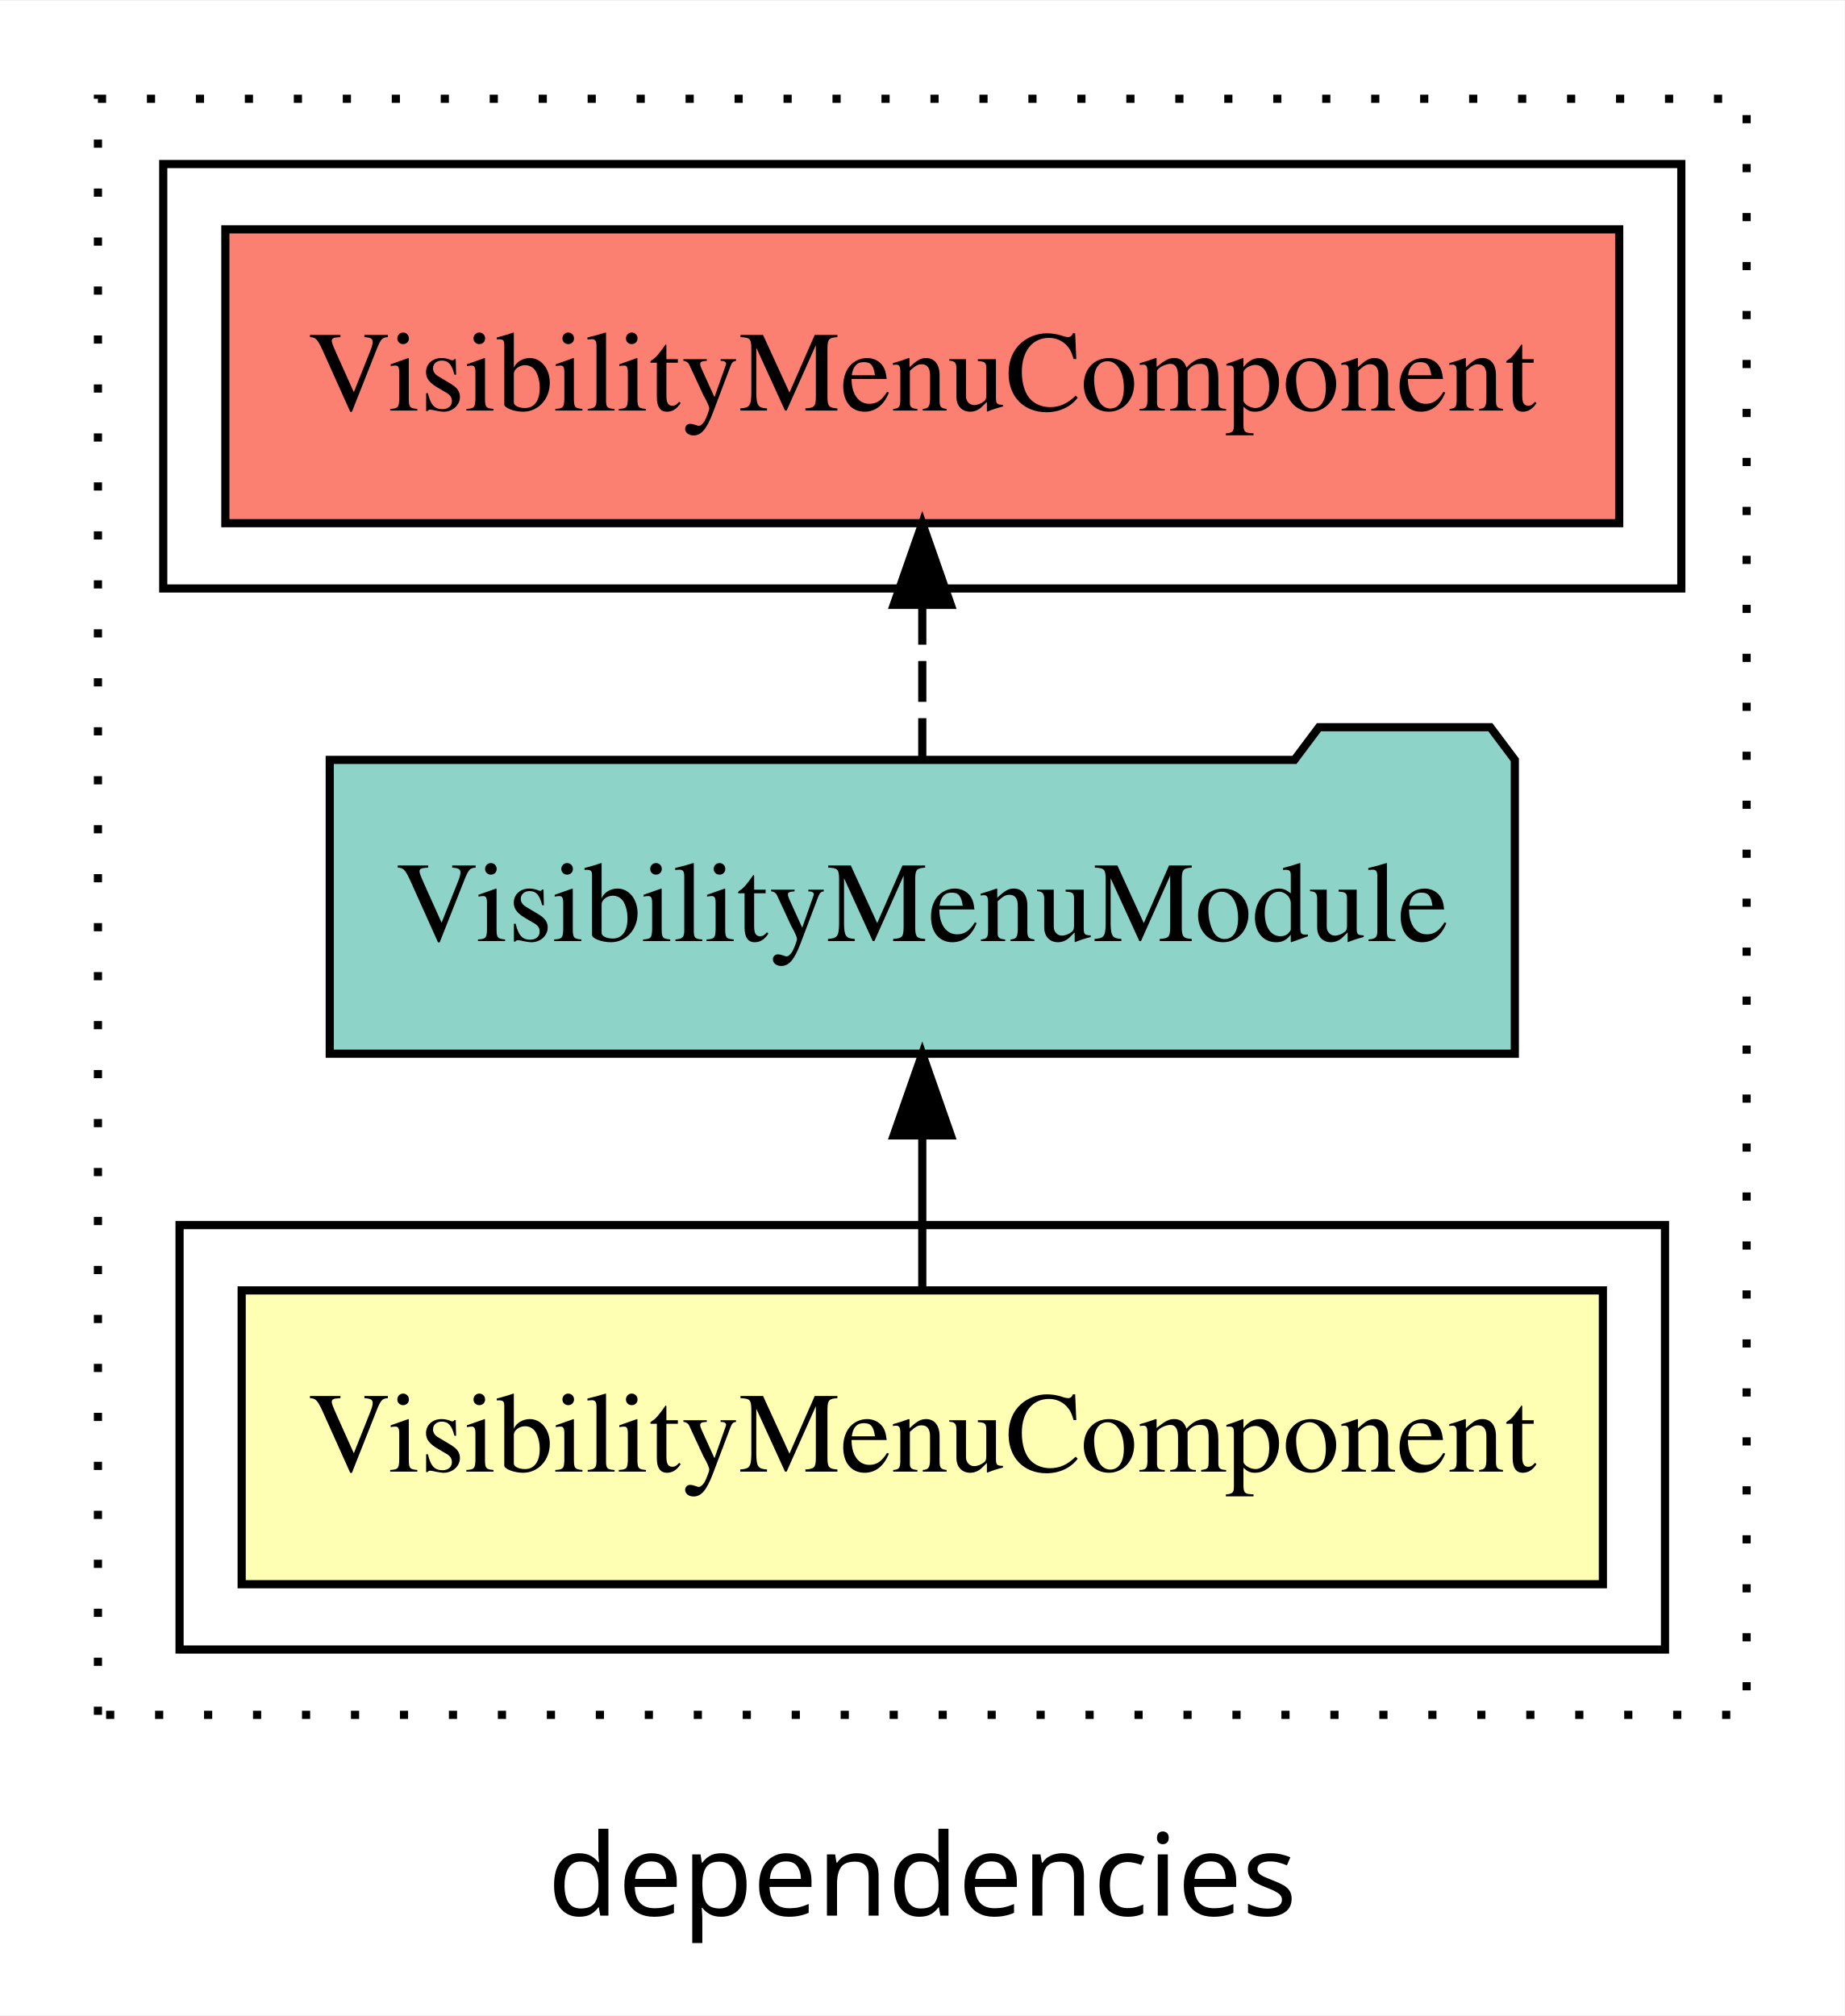
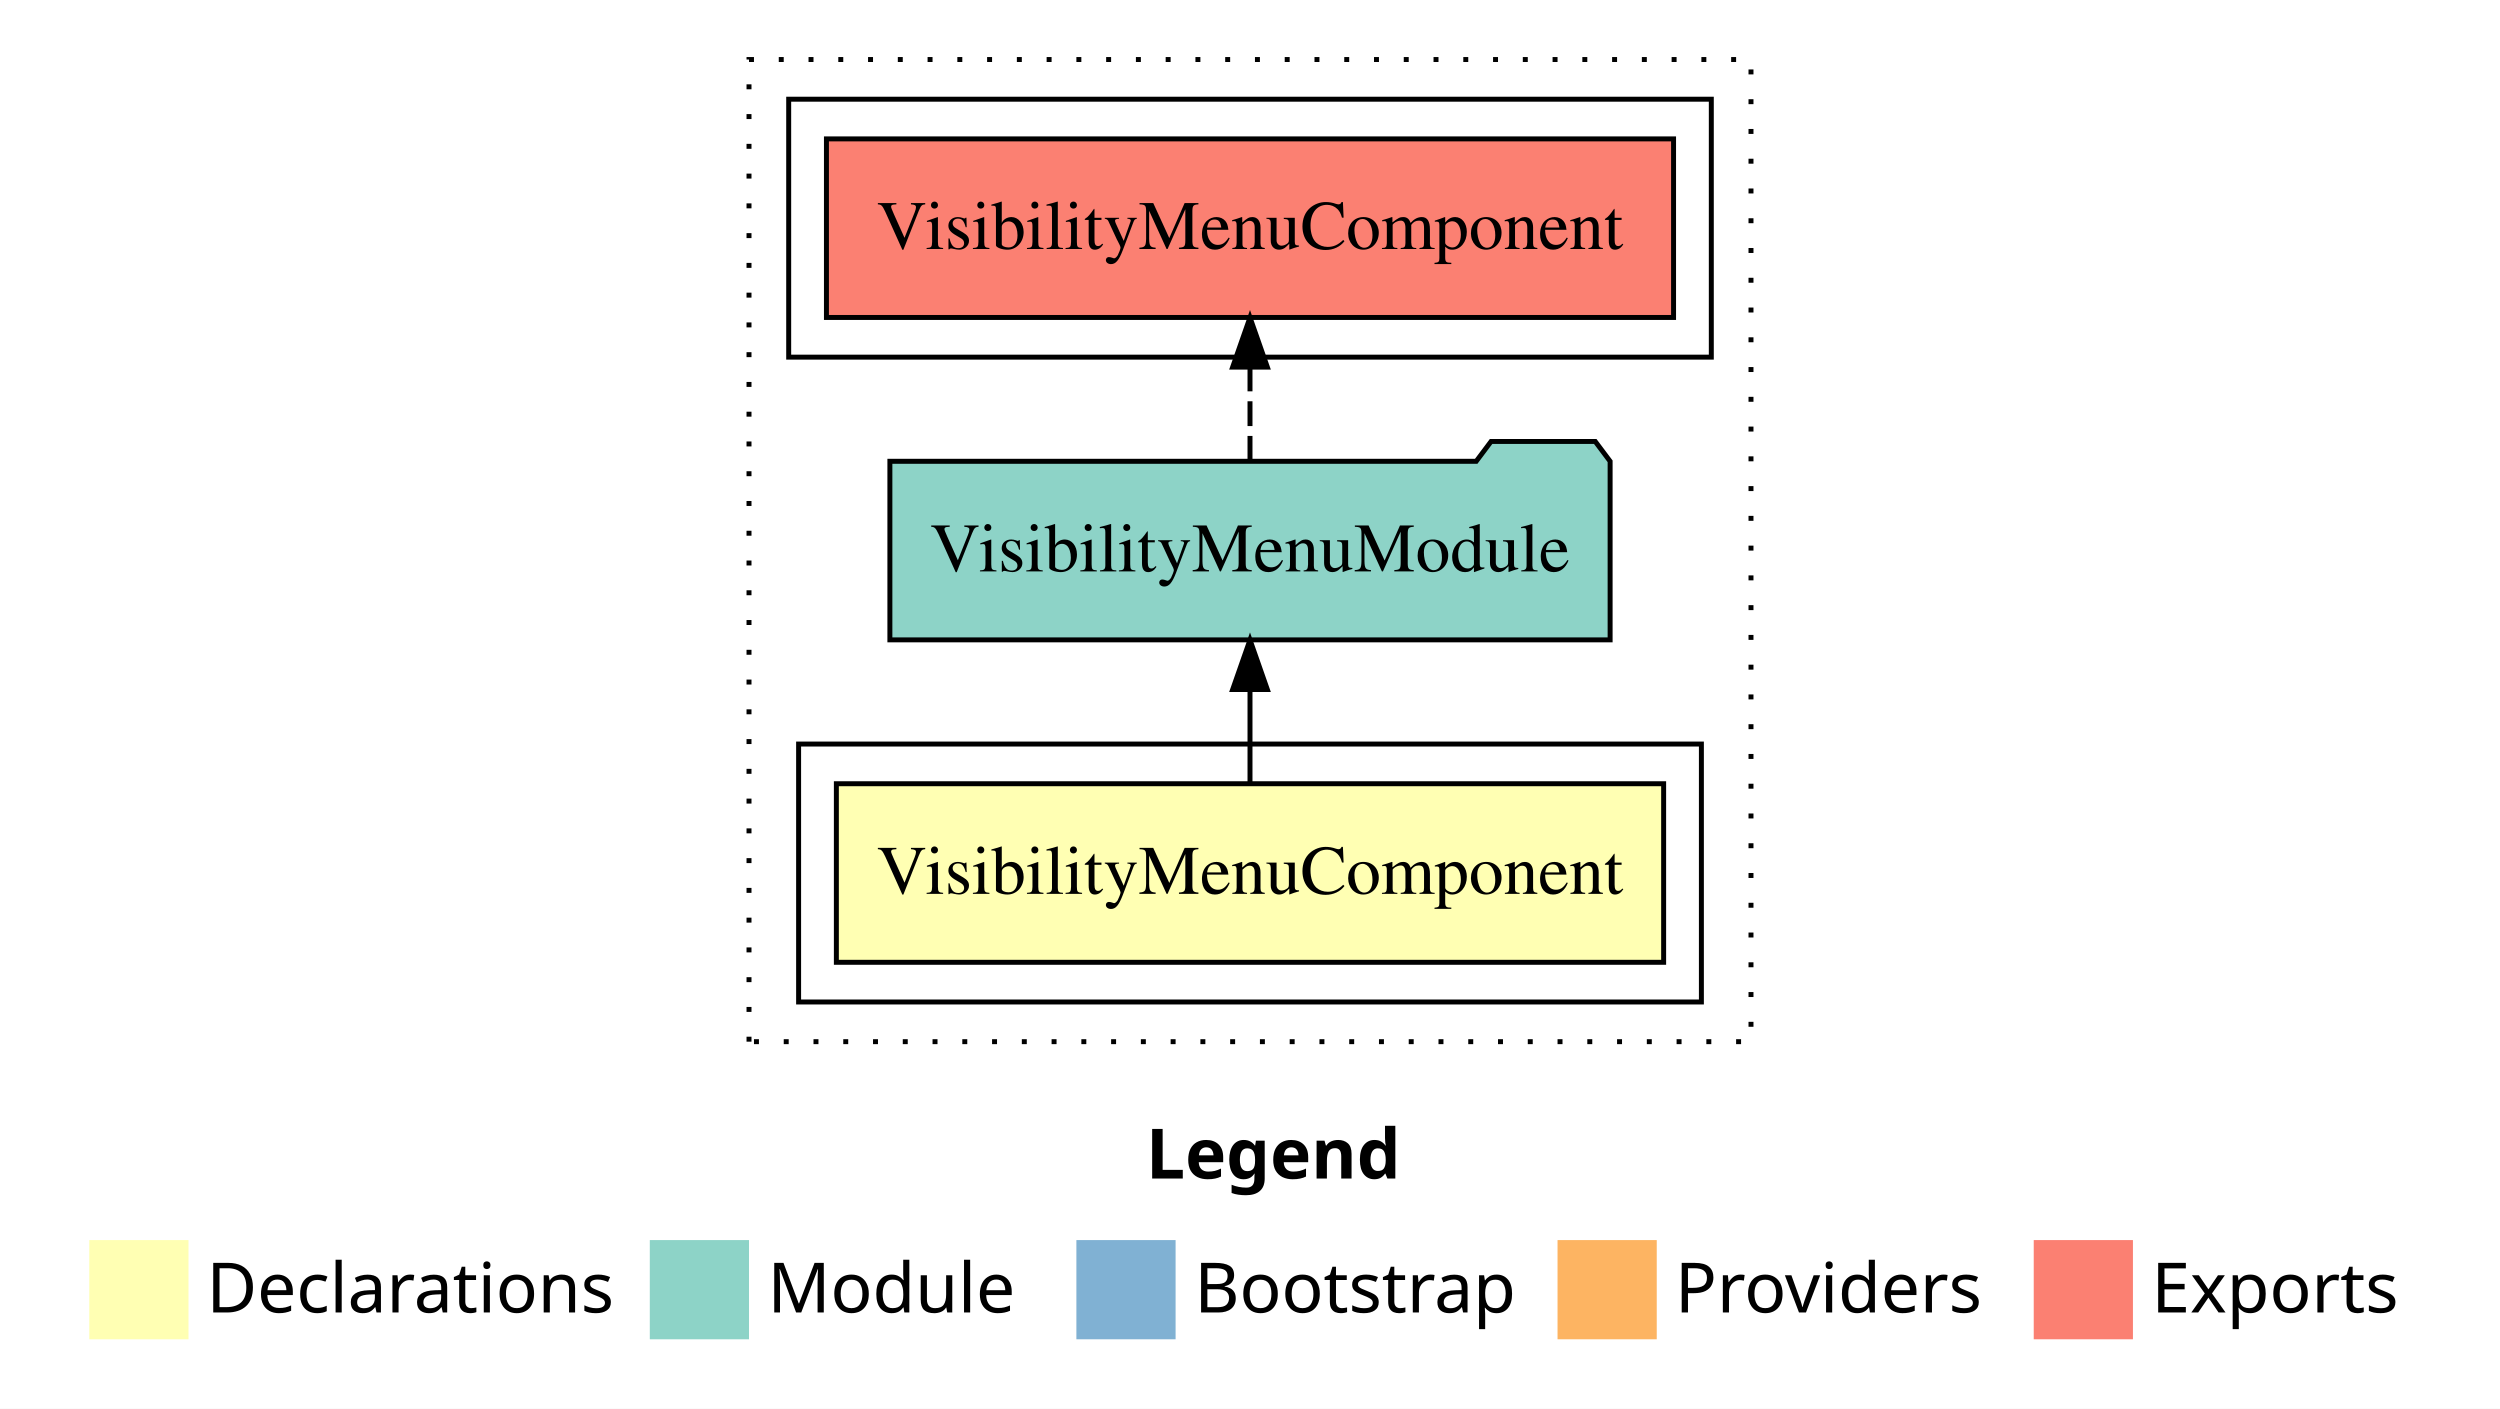
- <svg xmlns="http://www.w3.org/2000/svg" width="226pt" height="247pt" viewBox="0.00 0.00 226.00 246.80">
-   <g id="graph0" class="graph" transform="scale(1 1) rotate(0) translate(4 242.8)">
-     <polygon fill="white" stroke="transparent" points="-4,4 -4,-242.8 222,-242.8 222,4 -4,4" />
-     <text text-anchor="middle" x="109" y="-8.2" font-family="sans-serif" font-size="14.00">dependencies</text>
+ <svg xmlns="http://www.w3.org/2000/svg" width="504pt" height="284pt" viewBox="0.00 0.00 504.00 284.00">
+   <g id="graph0" class="graph" transform="scale(1 1) rotate(0) translate(4 280)">
+     <polygon fill="white" stroke="transparent" points="-4,4 -4,-280 500,-280 500,4 -4,4" />
+     <text text-anchor="start" x="227.01" y="-42.4" font-family="Times-12" font-weight="bold" font-size="14.00">Legend</text>
+     <polygon fill="#ffffb3" stroke="transparent" points="14,-10 14,-30 34,-30 34,-10 14,-10" />
+     <text text-anchor="start" x="37.63" y="-15.4" font-family="Times-12" font-size="14.00">  Declarations</text>
+     <polygon fill="#8dd3c7" stroke="transparent" points="127,-10 127,-30 147,-30 147,-10 127,-10" />
+     <text text-anchor="start" x="150.73" y="-15.4" font-family="Times-12" font-size="14.00">  Module</text>
+     <polygon fill="#80b1d3" stroke="transparent" points="213,-10 213,-30 233,-30 233,-10 213,-10" />
+     <text text-anchor="start" x="236.78" y="-15.4" font-family="Times-12" font-size="14.00">  Bootstrap</text>
+     <polygon fill="#fdb462" stroke="transparent" points="310,-10 310,-30 330,-30 330,-10 310,-10" />
+     <text text-anchor="start" x="333.67" y="-15.4" font-family="Times-12" font-size="14.00">  Providers</text>
+     <polygon fill="#fb8072" stroke="transparent" points="406,-10 406,-30 426,-30 426,-10 406,-10" />
+     <text text-anchor="start" x="429.73" y="-15.4" font-family="Times-12" font-size="14.00">  Exports</text>
    <g id="clust1" class="cluster">
-       <polygon fill="none" stroke="black" stroke-dasharray="1,5" points="8,-32.8 8,-230.8 210,-230.8 210,-32.8 8,-32.8" />
+       <polygon fill="none" stroke="black" stroke-dasharray="1,5" points="147,-70 147,-268 349,-268 349,-70 147,-70" />
+     </g>
+     <g id="clust5" class="cluster">
+       <polygon fill="none" stroke="black" points="155,-208 155,-260 341,-260 341,-208 155,-208" />
    </g>
    <g id="clust2" class="cluster">
-       <polygon fill="none" stroke="black" points="18,-40.8 18,-92.8 200,-92.8 200,-40.8 18,-40.8" />
-     </g>
-     <g id="clust5" class="cluster">
-       <polygon fill="none" stroke="black" points="16,-170.8 16,-222.8 202,-222.8 202,-170.8 16,-170.8" />
+       <polygon fill="none" stroke="black" points="157,-78 157,-130 339,-130 339,-78 157,-78" />
    </g>
    <g id="node1" class="node">
-       <polygon fill="#ffffb3" stroke="black" points="192.39,-84.8 25.61,-84.8 25.61,-48.8 192.39,-48.8 192.39,-84.8" />
-       <text text-anchor="middle" x="109" y="-62.6" font-family="Times,serif" font-size="14.00">VisibilityMenuComponent</text>
+       <polygon fill="#ffffb3" stroke="black" points="331.39,-122 164.61,-122 164.61,-86 331.39,-86 331.39,-122" />
+       <text text-anchor="middle" x="248" y="-99.8" font-family="Times,serif" font-size="14.00">VisibilityMenuComponent</text>
    </g>
    <g id="node2" class="node">
-       <polygon fill="#8dd3c7" stroke="black" points="181.6,-149.8 178.6,-153.8 157.6,-153.8 154.6,-149.8 36.4,-149.8 36.4,-113.8 181.6,-113.8 181.6,-149.8" />
-       <text text-anchor="middle" x="109" y="-127.6" font-family="Times,serif" font-size="14.00">VisibilityMenuModule</text>
+       <polygon fill="#8dd3c7" stroke="black" points="320.6,-187 317.6,-191 296.6,-191 293.6,-187 175.4,-187 175.4,-151 320.6,-151 320.6,-187" />
+       <text text-anchor="middle" x="248" y="-164.8" font-family="Times,serif" font-size="14.00">VisibilityMenuModule</text>
    </g>
    <g id="edge1" class="edge">
-       <path fill="none" stroke="black" d="M109,-84.91C109,-84.91 109,-103.79 109,-103.79" />
-       <polygon fill="black" stroke="black" points="105.5,-103.79 109,-113.79 112.5,-103.79 105.5,-103.79" />
+       <path fill="none" stroke="black" d="M248,-122.11C248,-122.11 248,-140.99 248,-140.99" />
+       <polygon fill="black" stroke="black" points="244.5,-140.99 248,-150.99 251.5,-140.99 244.5,-140.99" />
    </g>
    <g id="node3" class="node">
-       <polygon fill="#fb8072" stroke="black" points="194.39,-214.8 23.61,-214.8 23.61,-178.8 194.39,-178.8 194.39,-214.8" />
-       <text text-anchor="middle" x="109" y="-192.6" font-family="Times,serif" font-size="14.00">VisibilityMenuComponent </text>
+       <polygon fill="#fb8072" stroke="black" points="333.39,-252 162.61,-252 162.61,-216 333.39,-216 333.39,-252" />
+       <text text-anchor="middle" x="248" y="-229.8" font-family="Times,serif" font-size="14.00">VisibilityMenuComponent </text>
    </g>
    <g id="edge2" class="edge">
-       <path fill="none" stroke="black" stroke-dasharray="5,2" d="M109,-149.91C109,-149.91 109,-168.79 109,-168.79" />
-       <polygon fill="black" stroke="black" points="105.5,-168.79 109,-178.79 112.5,-168.79 105.5,-168.79" />
+       <path fill="none" stroke="black" stroke-dasharray="5,2" d="M248,-187.11C248,-187.11 248,-205.99 248,-205.99" />
+       <polygon fill="black" stroke="black" points="244.5,-205.99 248,-215.99 251.5,-205.99 244.5,-205.99" />
    </g>
  </g>
</svg>
